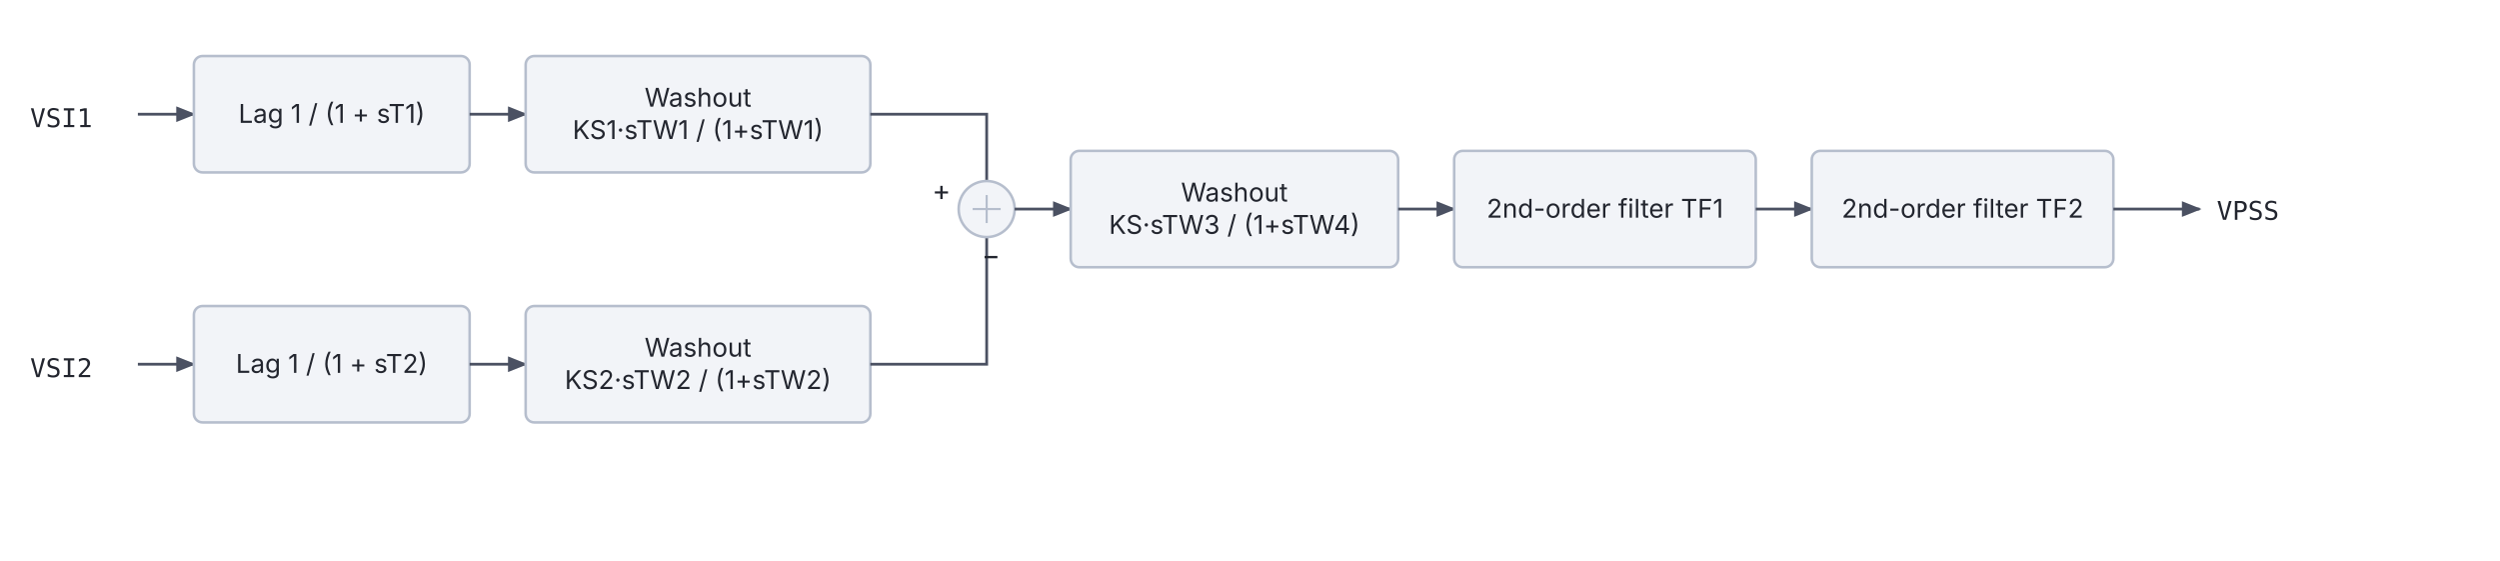
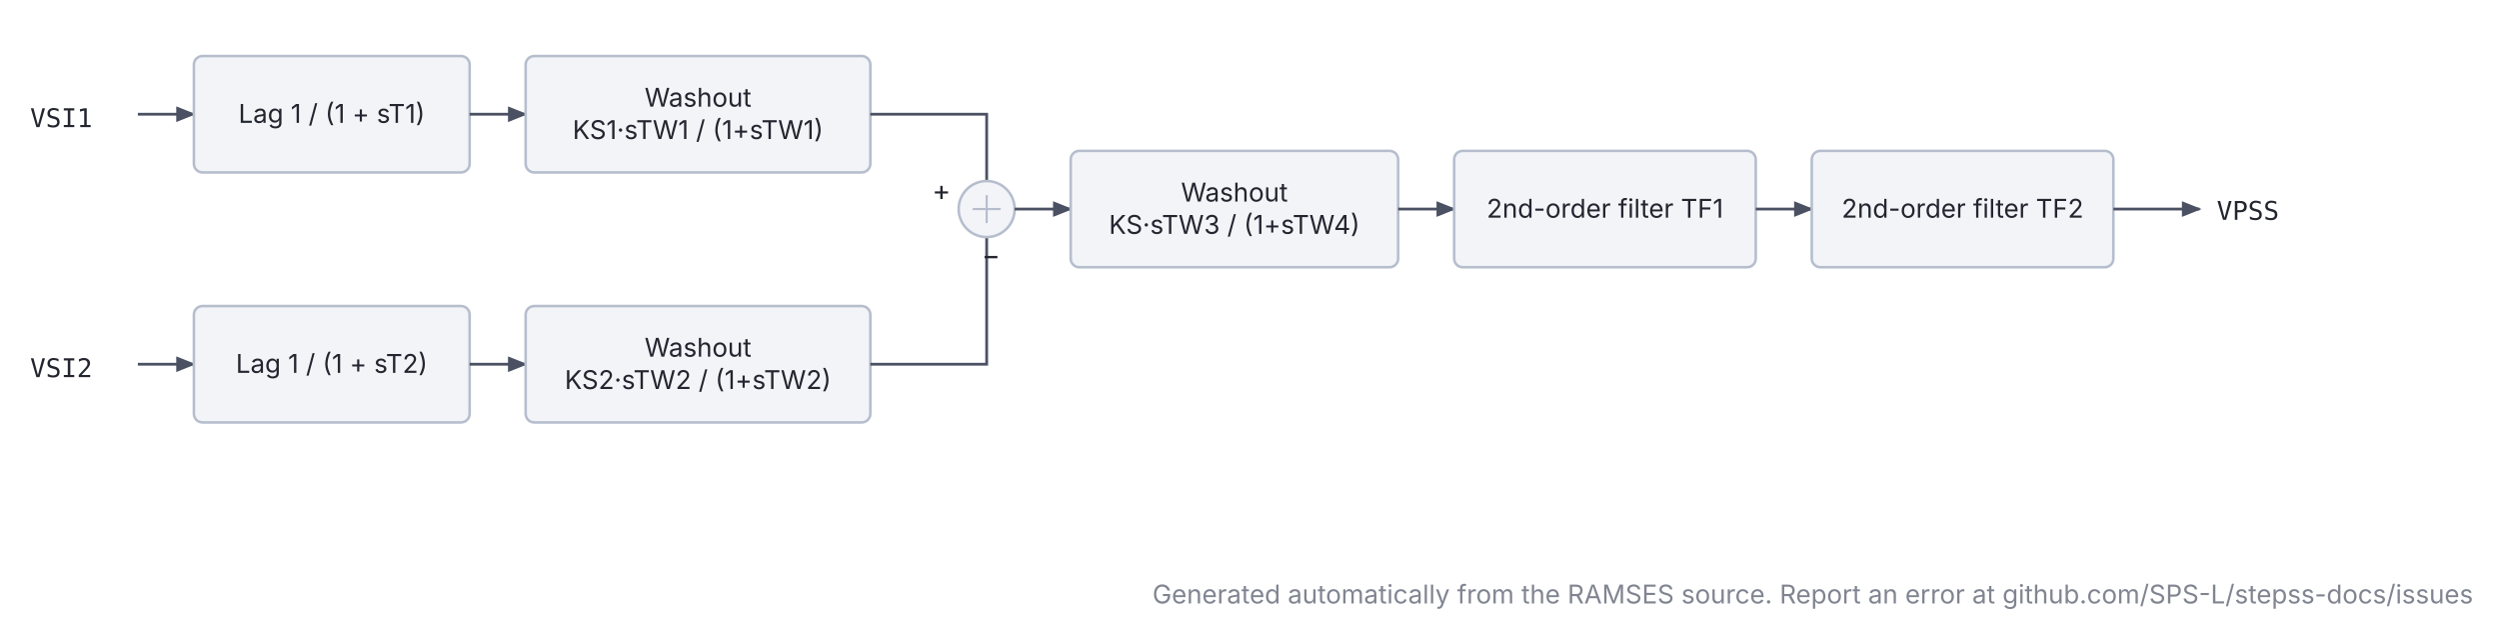
- <svg xmlns="http://www.w3.org/2000/svg" viewBox="0 0 1160 260" width="1160" height="260" role="img">
+ <svg xmlns="http://www.w3.org/2000/svg" viewBox="0 0 1160 290" width="1160" height="290" role="img">
  <defs>
    <marker id="arrow" viewBox="0 0 10 10" refX="9" refY="5" markerWidth="7" markerHeight="7" orient="auto-start-reverse">
      <path d="M 0 1 L 10 5 L 0 9 z" fill="#4b5162" />
    </marker>
    <marker id="arrow-accent" viewBox="0 0 10 10" refX="9" refY="5" markerWidth="7" markerHeight="7" orient="auto-start-reverse">
      <path d="M 0 1 L 10 5 L 0 9 z" fill="#2b6cb0" />
    </marker>
  </defs>
  <text x="14" y="59" text-anchor="start" font-family="JetBrains Mono, SFMono-Regular, Menlo, Consolas, monospace" font-size="12" fill="#23262f">VSI1</text>
  <path d="M 64 53.0 L 90 53.0" fill="none" stroke="#4b5162" stroke-width="1.3" marker-end="url(#arrow)" />
  <rect x="90" y="26" width="128" height="54" rx="4" fill="#f2f4f8" stroke="#b6becd" stroke-width="1.2" />
  <text x="154.0" y="57.0" text-anchor="middle" font-family="Inter, -apple-system, Segoe UI, Helvetica, Arial, sans-serif" font-size="12" fill="#23262f">Lag 1 / (1 + sT1)</text>
  <path d="M 218 53.0 L 244 53.0" fill="none" stroke="#4b5162" stroke-width="1.3" marker-end="url(#arrow)" />
  <rect x="244" y="26" width="160" height="54" rx="4" fill="#f2f4f8" stroke="#b6becd" stroke-width="1.2" />
  <text x="324.0" y="49.5" text-anchor="middle" font-family="Inter, -apple-system, Segoe UI, Helvetica, Arial, sans-serif" font-size="12" fill="#23262f">Washout</text>
  <text x="324.0" y="64.5" text-anchor="middle" font-family="Inter, -apple-system, Segoe UI, Helvetica, Arial, sans-serif" font-size="12" fill="#23262f">KS1·sTW1 / (1+sTW1)</text>
  <text x="14" y="175" text-anchor="start" font-family="JetBrains Mono, SFMono-Regular, Menlo, Consolas, monospace" font-size="12" fill="#23262f">VSI2</text>
  <path d="M 64 169.0 L 90 169.0" fill="none" stroke="#4b5162" stroke-width="1.3" marker-end="url(#arrow)" />
  <rect x="90" y="142" width="128" height="54" rx="4" fill="#f2f4f8" stroke="#b6becd" stroke-width="1.2" />
  <text x="154.0" y="173.0" text-anchor="middle" font-family="Inter, -apple-system, Segoe UI, Helvetica, Arial, sans-serif" font-size="12" fill="#23262f">Lag 1 / (1 + sT2)</text>
  <path d="M 218 169.0 L 244 169.0" fill="none" stroke="#4b5162" stroke-width="1.3" marker-end="url(#arrow)" />
  <rect x="244" y="142" width="160" height="54" rx="4" fill="#f2f4f8" stroke="#b6becd" stroke-width="1.2" />
  <text x="324.0" y="165.5" text-anchor="middle" font-family="Inter, -apple-system, Segoe UI, Helvetica, Arial, sans-serif" font-size="12" fill="#23262f">Washout</text>
  <text x="324.0" y="180.5" text-anchor="middle" font-family="Inter, -apple-system, Segoe UI, Helvetica, Arial, sans-serif" font-size="12" fill="#23262f">KS2·sTW2 / (1+sTW2)</text>
  <path d="M 404 53 L 458 53 L 458 84" fill="none" stroke="#4b5162" stroke-width="1.3" />
  <path d="M 404 169 L 458 169 L 458 110" fill="none" stroke="#4b5162" stroke-width="1.3" />
  <circle cx="458" cy="97" r="13" fill="#f2f4f8" stroke="#b6becd" stroke-width="1.2" />
  <path d="M 451.5 97 L 464.5 97 M 458 90.5 L 458 103.5" stroke="#b6becd" stroke-width="1" />
  <text x="437" y="93" text-anchor="middle" font-family="Inter, -apple-system, Segoe UI, Helvetica, Arial, sans-serif" font-size="13" fill="#23262f">+</text>
  <text x="460" y="123" text-anchor="middle" font-family="Inter, -apple-system, Segoe UI, Helvetica, Arial, sans-serif" font-size="13" fill="#23262f">−</text>
  <path d="M 471 97.0 L 497 97.0" fill="none" stroke="#4b5162" stroke-width="1.3" marker-end="url(#arrow)" />
  <rect x="497" y="70" width="152" height="54" rx="4" fill="#f2f4f8" stroke="#b6becd" stroke-width="1.2" />
  <text x="573.0" y="93.5" text-anchor="middle" font-family="Inter, -apple-system, Segoe UI, Helvetica, Arial, sans-serif" font-size="12" fill="#23262f">Washout</text>
  <text x="573.0" y="108.5" text-anchor="middle" font-family="Inter, -apple-system, Segoe UI, Helvetica, Arial, sans-serif" font-size="12" fill="#23262f">KS·sTW3 / (1+sTW4)</text>
  <path d="M 649 97.0 L 675 97.0" fill="none" stroke="#4b5162" stroke-width="1.3" marker-end="url(#arrow)" />
  <rect x="675" y="70" width="140" height="54" rx="4" fill="#f2f4f8" stroke="#b6becd" stroke-width="1.2" />
  <text x="745.0" y="101.0" text-anchor="middle" font-family="Inter, -apple-system, Segoe UI, Helvetica, Arial, sans-serif" font-size="12" fill="#23262f">2nd-order filter TF1</text>
  <path d="M 815 97.0 L 841 97.0" fill="none" stroke="#4b5162" stroke-width="1.3" marker-end="url(#arrow)" />
  <rect x="841" y="70" width="140" height="54" rx="4" fill="#f2f4f8" stroke="#b6becd" stroke-width="1.2" />
  <text x="911.0" y="101.0" text-anchor="middle" font-family="Inter, -apple-system, Segoe UI, Helvetica, Arial, sans-serif" font-size="12" fill="#23262f">2nd-order filter TF2</text>
  <path d="M 981 97 L 1021 97" fill="none" stroke="#4b5162" stroke-width="1.3" marker-end="url(#arrow)" />
  <text x="1029" y="102" text-anchor="start" font-family="JetBrains Mono, SFMono-Regular, Menlo, Consolas, monospace" font-size="12" fill="#23262f">VPSS</text>
+   <text x="1148" y="280" text-anchor="end" font-family="Inter, -apple-system, Segoe UI, Helvetica, Arial, sans-serif" font-size="12" fill="#4b5162" opacity="0.7">Generated automatically from the RAMSES source. Report an error at github.com/SPS-L/stepss-docs/issues</text>
</svg>
